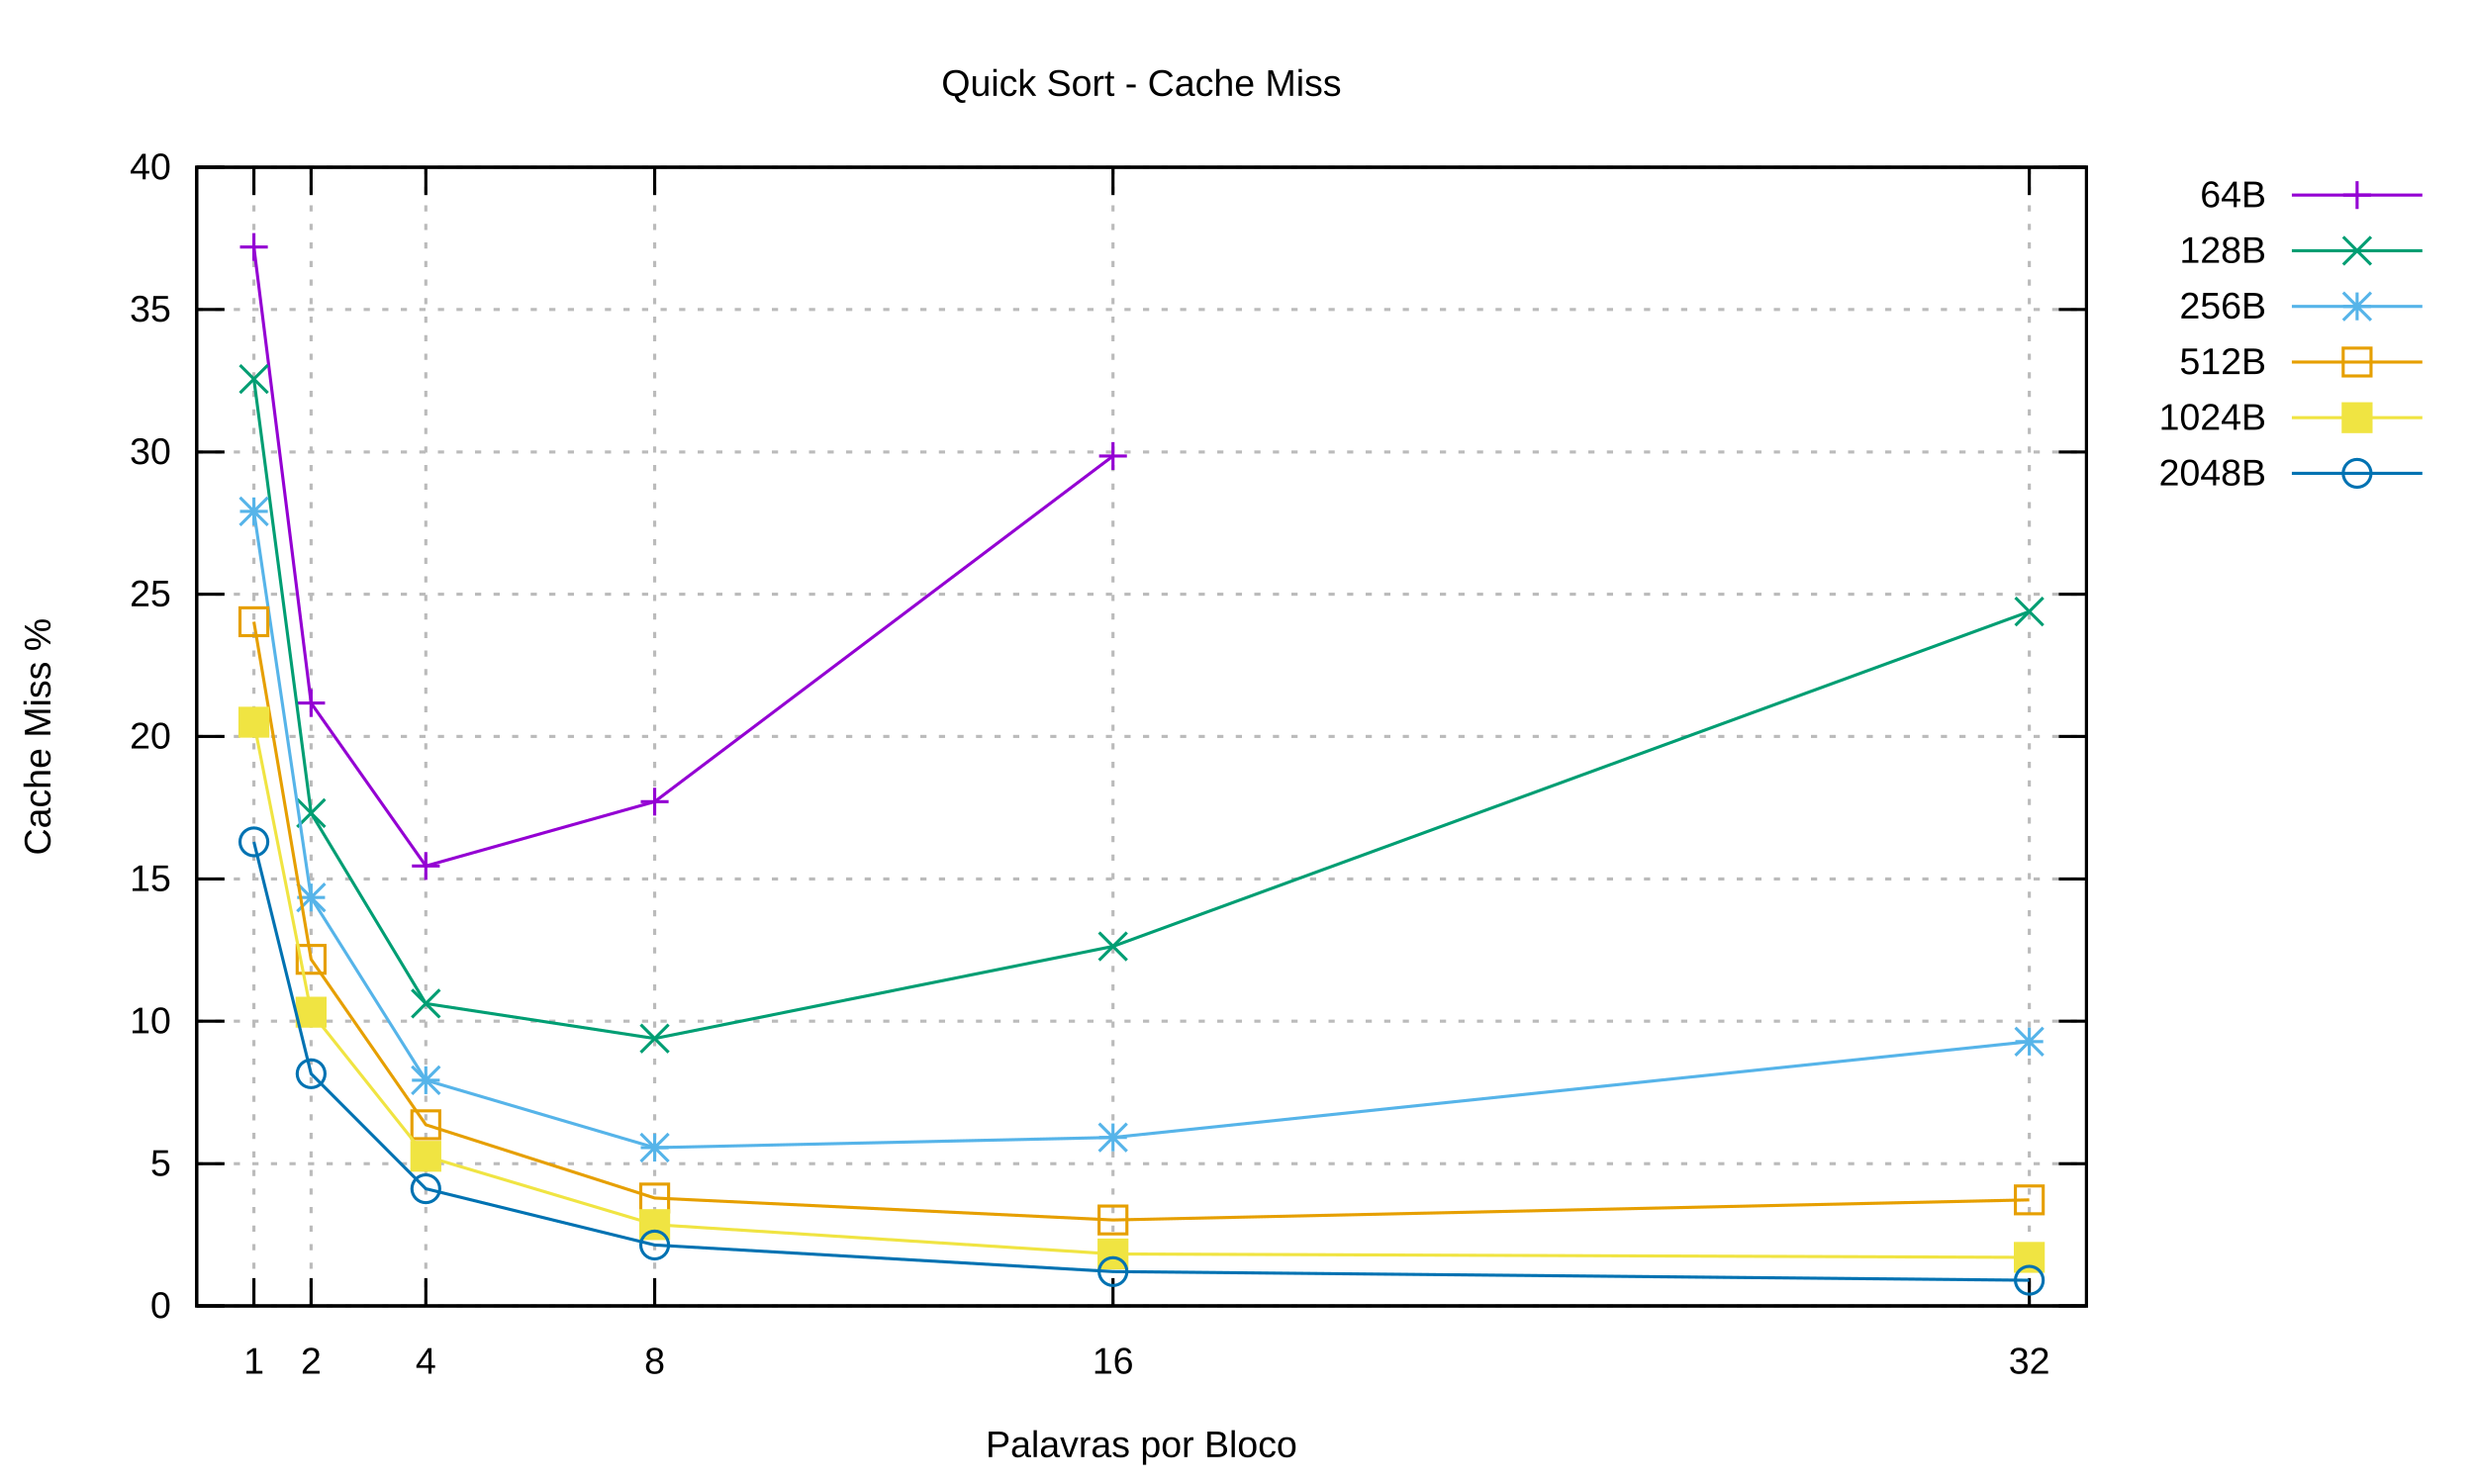
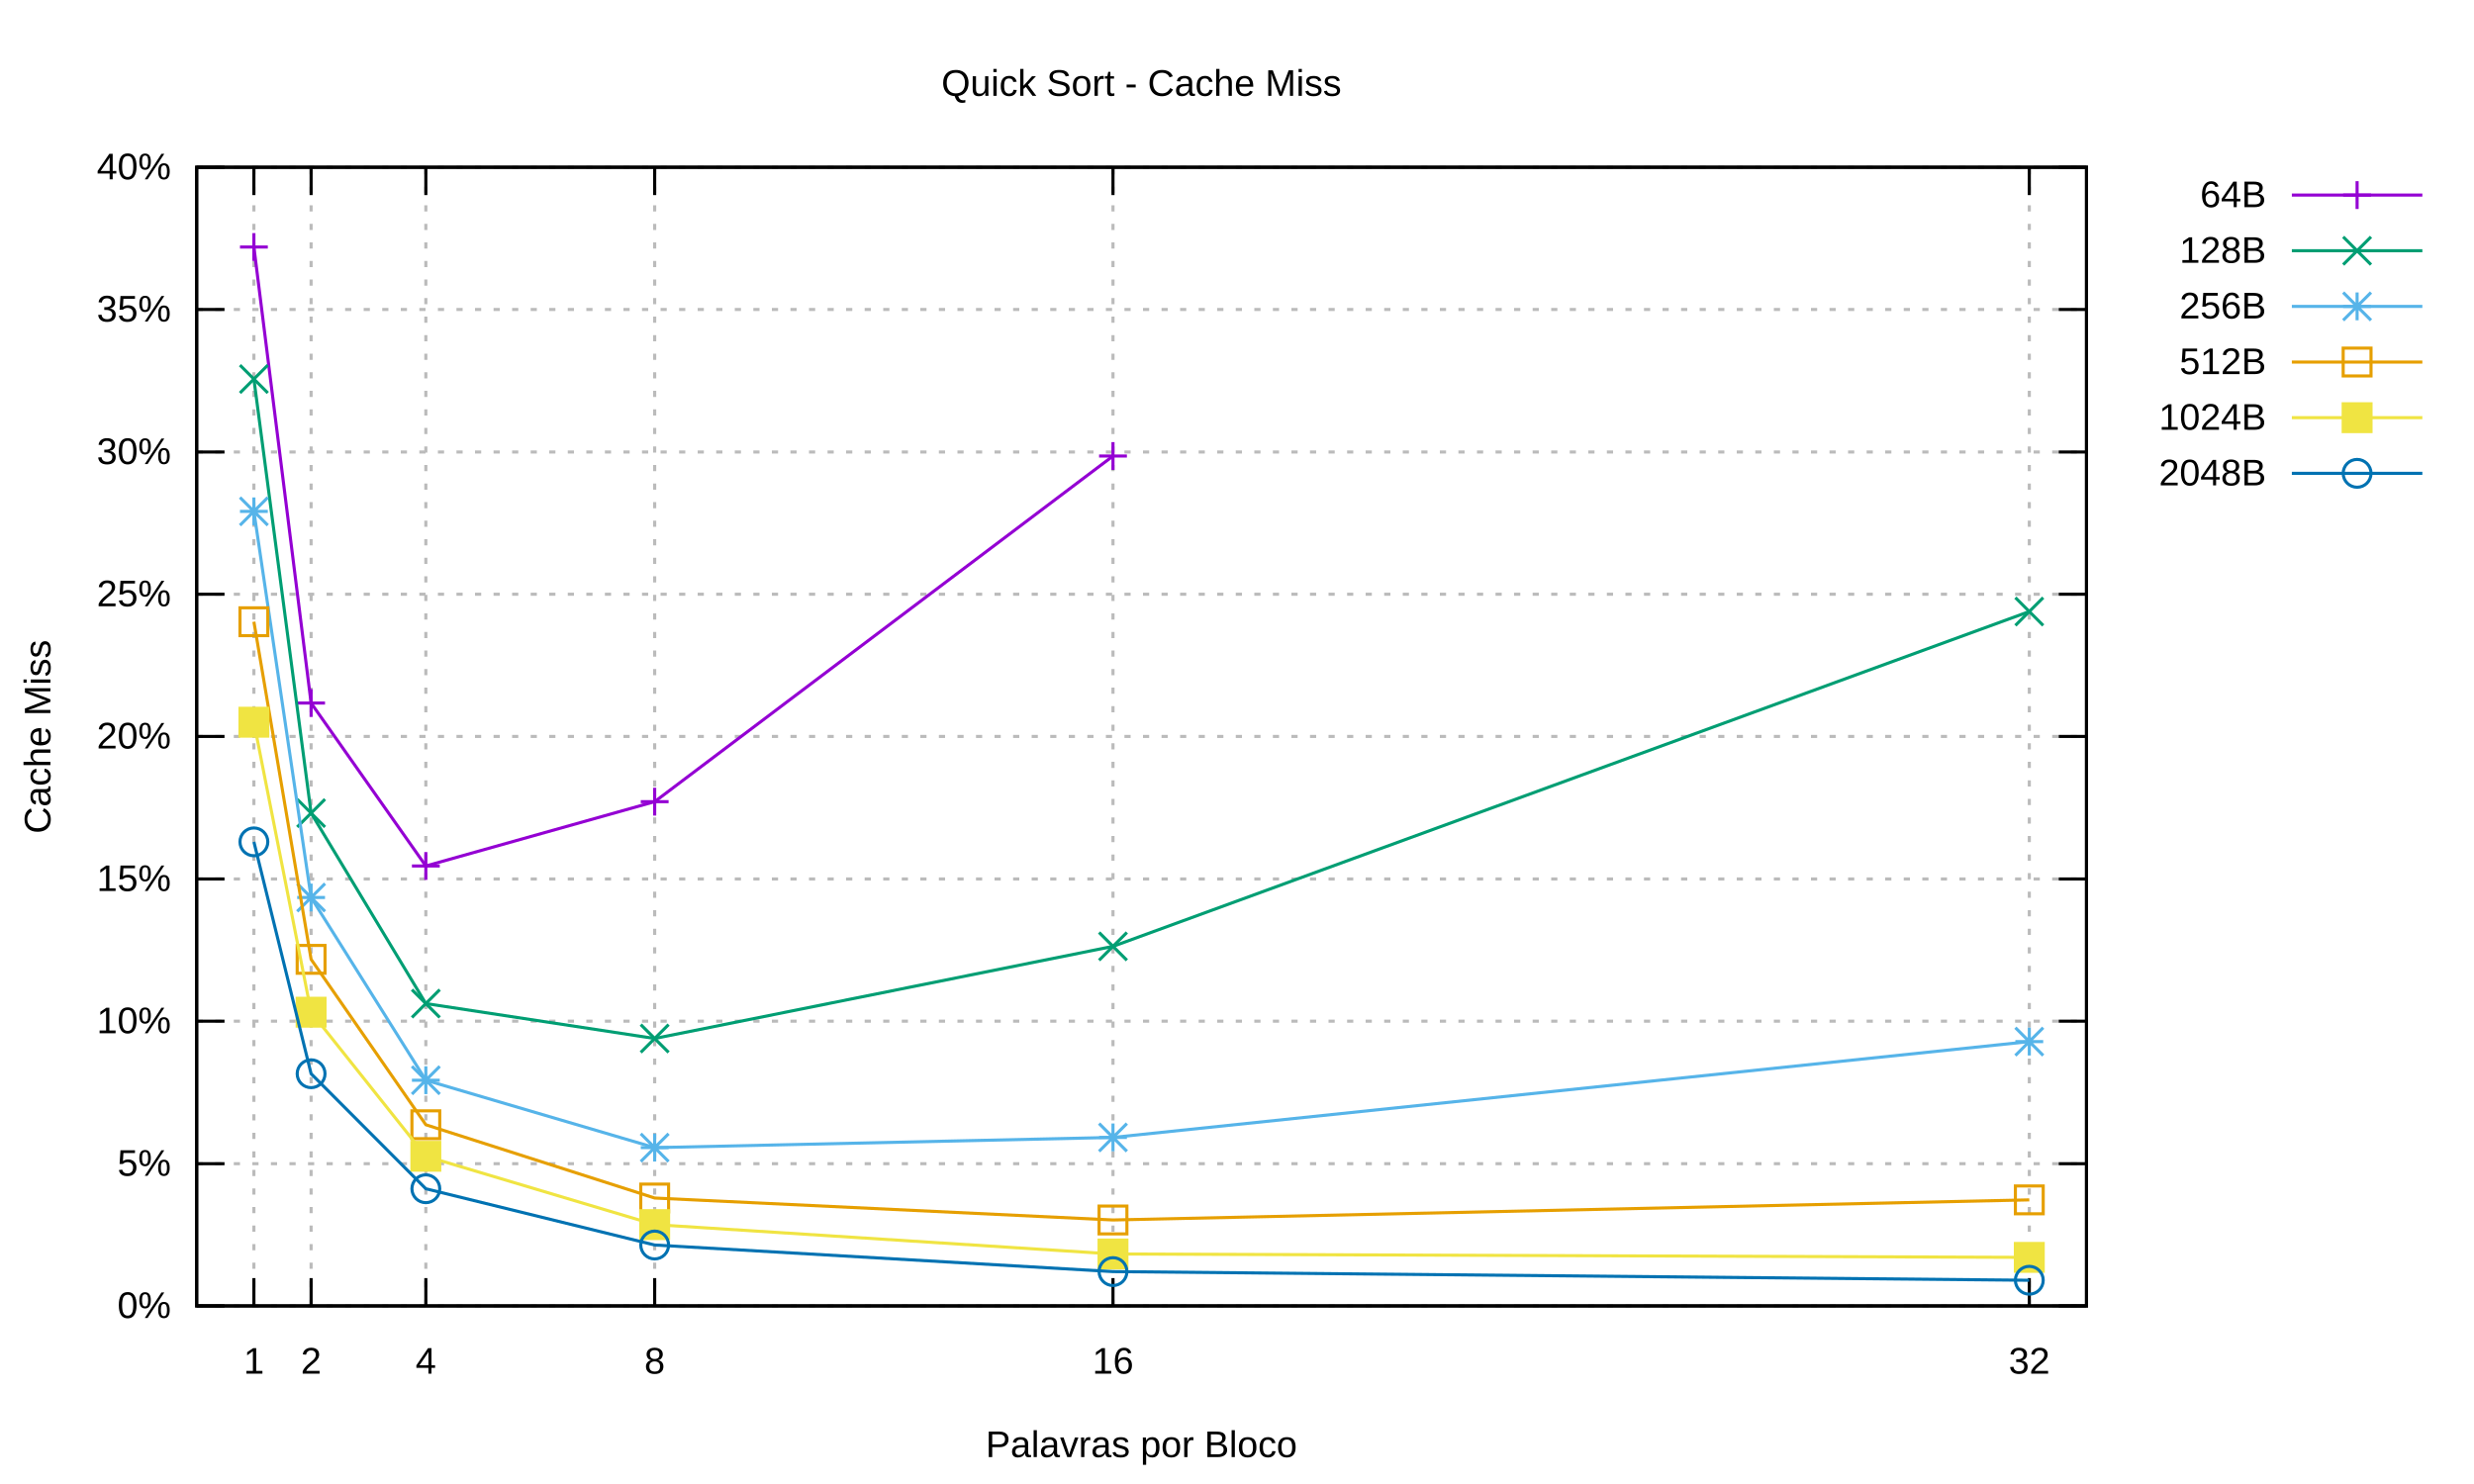
<svg xmlns="http://www.w3.org/2000/svg" xmlns:xlink="http://www.w3.org/1999/xlink" width="800" height="480" viewBox="0 0 800 480">
  <g id="gnuplot_canvas">
    <rect x="0" y="0" width="800" height="480" fill="none" />
    <defs>
      <circle id="gpDot" r="0.5" stroke-width="0.5" stroke="currentColor" />
      <path id="gpPt0" stroke-width="0.222" stroke="currentColor" d="M-1,0 h2 M0,-1 v2" />
      <path id="gpPt1" stroke-width="0.222" stroke="currentColor" d="M-1,-1 L1,1 M1,-1 L-1,1" />
      <path id="gpPt2" stroke-width="0.222" stroke="currentColor" d="M-1,0 L1,0 M0,-1 L0,1 M-1,-1 L1,1 M-1,1 L1,-1" />
      <rect id="gpPt3" stroke-width="0.222" stroke="currentColor" x="-1" y="-1" width="2" height="2" />
      <rect id="gpPt4" stroke-width="0.222" stroke="currentColor" fill="currentColor" x="-1" y="-1" width="2" height="2" />
      <circle id="gpPt5" stroke-width="0.222" stroke="currentColor" cx="0" cy="0" r="1" />
      <use xlink:href="#gpPt5" id="gpPt6" fill="currentColor" stroke="none" />
      <path id="gpPt7" stroke-width="0.222" stroke="currentColor" d="M0,-1.33 L-1.33,0.67 L1.33,0.67 z" />
      <use xlink:href="#gpPt7" id="gpPt8" fill="currentColor" stroke="none" />
      <use xlink:href="#gpPt7" id="gpPt9" stroke="currentColor" transform="rotate(180)" />
      <use xlink:href="#gpPt9" id="gpPt10" fill="currentColor" stroke="none" />
      <use xlink:href="#gpPt3" id="gpPt11" stroke="currentColor" transform="rotate(45)" />
      <use xlink:href="#gpPt11" id="gpPt12" fill="currentColor" stroke="none" />
      <path id="gpPt13" stroke-width="0.222" stroke="currentColor" d="M0,1.330 L1.265,0.411 L0.782,-1.067 L-0.782,-1.076 L-1.265,0.411 z" />
      <use xlink:href="#gpPt13" id="gpPt14" fill="currentColor" stroke="none" />
      <filter id="textbox" filterUnits="objectBoundingBox" x="0" y="0" height="1" width="1">
        <feFlood flood-color="white" flood-opacity="1" result="bgnd" />
        <feComposite in="SourceGraphic" in2="bgnd" operator="atop" />
      </filter>
      <filter id="greybox" filterUnits="objectBoundingBox" x="0" y="0" height="1" width="1">
        <feFlood flood-color="lightgrey" flood-opacity="1" result="grey" />
        <feComposite in="SourceGraphic" in2="grey" operator="atop" />
      </filter>
    </defs>
    <g fill="none" color="white" stroke="black" stroke-width="1.00" stroke-linecap="butt" stroke-linejoin="miter">
</g>
    <g fill="none" color="black" stroke="currentColor" stroke-width="1.00" stroke-linecap="butt" stroke-linejoin="miter">
</g>
    <g fill="none" color="gray" stroke="currentColor" stroke-width="1.00" stroke-linecap="butt" stroke-linejoin="miter">
      <path stroke="rgb(187, 187, 187)" stroke-dasharray="2,4" class="gridline" d="M63.6,422.4 L674.7,422.4  " />
    </g>
    <g fill="none" color="black" stroke="currentColor" stroke-width="1.00" stroke-linecap="butt" stroke-linejoin="miter">
      <path stroke="black" d="M63.6,422.4 L72.6,422.4 M674.7,422.4 L665.7,422.4  " />
      <g transform="translate(55.3,426.3)" stroke="none" fill="black" font-family="Arial" font-size="12.00" text-anchor="end">
        <text>
-           <tspan font-family="Arial"> 0</tspan>
+           <tspan font-family="Arial">0%</tspan>
        </text>
      </g>
    </g>
    <g fill="none" color="black" stroke="currentColor" stroke-width="1.00" stroke-linecap="butt" stroke-linejoin="miter">
</g>
    <g fill="none" color="gray" stroke="currentColor" stroke-width="1.00" stroke-linecap="butt" stroke-linejoin="miter">
      <path stroke="rgb(187, 187, 187)" stroke-dasharray="2,4" class="gridline" d="M63.6,376.4 L674.7,376.4  " />
    </g>
    <g fill="none" color="black" stroke="currentColor" stroke-width="1.00" stroke-linecap="butt" stroke-linejoin="miter">
      <path stroke="black" d="M63.6,376.4 L72.6,376.4 M674.7,376.4 L665.7,376.4  " />
      <g transform="translate(55.3,380.3)" stroke="none" fill="black" font-family="Arial" font-size="12.00" text-anchor="end">
        <text>
-           <tspan font-family="Arial"> 5</tspan>
+           <tspan font-family="Arial">5%</tspan>
        </text>
      </g>
    </g>
    <g fill="none" color="black" stroke="currentColor" stroke-width="1.00" stroke-linecap="butt" stroke-linejoin="miter">
</g>
    <g fill="none" color="gray" stroke="currentColor" stroke-width="1.00" stroke-linecap="butt" stroke-linejoin="miter">
      <path stroke="rgb(187, 187, 187)" stroke-dasharray="2,4" class="gridline" d="M63.6,330.3 L674.7,330.3  " />
    </g>
    <g fill="none" color="black" stroke="currentColor" stroke-width="1.00" stroke-linecap="butt" stroke-linejoin="miter">
      <path stroke="black" d="M63.6,330.3 L72.6,330.3 M674.7,330.3 L665.7,330.3  " />
      <g transform="translate(55.3,334.2)" stroke="none" fill="black" font-family="Arial" font-size="12.00" text-anchor="end">
        <text>
-           <tspan font-family="Arial"> 10</tspan>
+           <tspan font-family="Arial">10%</tspan>
        </text>
      </g>
    </g>
    <g fill="none" color="black" stroke="currentColor" stroke-width="1.00" stroke-linecap="butt" stroke-linejoin="miter">
</g>
    <g fill="none" color="gray" stroke="currentColor" stroke-width="1.00" stroke-linecap="butt" stroke-linejoin="miter">
      <path stroke="rgb(187, 187, 187)" stroke-dasharray="2,4" class="gridline" d="M63.6,284.3 L674.7,284.3  " />
    </g>
    <g fill="none" color="black" stroke="currentColor" stroke-width="1.00" stroke-linecap="butt" stroke-linejoin="miter">
      <path stroke="black" d="M63.6,284.3 L72.6,284.3 M674.7,284.3 L665.7,284.3  " />
      <g transform="translate(55.3,288.2)" stroke="none" fill="black" font-family="Arial" font-size="12.00" text-anchor="end">
        <text>
-           <tspan font-family="Arial"> 15</tspan>
+           <tspan font-family="Arial">15%</tspan>
        </text>
      </g>
    </g>
    <g fill="none" color="black" stroke="currentColor" stroke-width="1.00" stroke-linecap="butt" stroke-linejoin="miter">
</g>
    <g fill="none" color="gray" stroke="currentColor" stroke-width="1.00" stroke-linecap="butt" stroke-linejoin="miter">
      <path stroke="rgb(187, 187, 187)" stroke-dasharray="2,4" class="gridline" d="M63.6,238.2 L674.7,238.2  " />
    </g>
    <g fill="none" color="black" stroke="currentColor" stroke-width="1.00" stroke-linecap="butt" stroke-linejoin="miter">
      <path stroke="black" d="M63.6,238.2 L72.6,238.2 M674.7,238.2 L665.7,238.2  " />
      <g transform="translate(55.3,242.1)" stroke="none" fill="black" font-family="Arial" font-size="12.00" text-anchor="end">
        <text>
-           <tspan font-family="Arial"> 20</tspan>
+           <tspan font-family="Arial">20%</tspan>
        </text>
      </g>
    </g>
    <g fill="none" color="black" stroke="currentColor" stroke-width="1.00" stroke-linecap="butt" stroke-linejoin="miter">
</g>
    <g fill="none" color="gray" stroke="currentColor" stroke-width="1.00" stroke-linecap="butt" stroke-linejoin="miter">
      <path stroke="rgb(187, 187, 187)" stroke-dasharray="2,4" class="gridline" d="M63.6,192.2 L674.7,192.2  " />
    </g>
    <g fill="none" color="black" stroke="currentColor" stroke-width="1.00" stroke-linecap="butt" stroke-linejoin="miter">
      <path stroke="black" d="M63.6,192.2 L72.6,192.2 M674.7,192.2 L665.7,192.2  " />
      <g transform="translate(55.3,196.1)" stroke="none" fill="black" font-family="Arial" font-size="12.00" text-anchor="end">
        <text>
-           <tspan font-family="Arial"> 25</tspan>
+           <tspan font-family="Arial">25%</tspan>
        </text>
      </g>
    </g>
    <g fill="none" color="black" stroke="currentColor" stroke-width="1.00" stroke-linecap="butt" stroke-linejoin="miter">
</g>
    <g fill="none" color="gray" stroke="currentColor" stroke-width="1.00" stroke-linecap="butt" stroke-linejoin="miter">
      <path stroke="rgb(187, 187, 187)" stroke-dasharray="2,4" class="gridline" d="M63.6,146.2 L674.7,146.2  " />
    </g>
    <g fill="none" color="black" stroke="currentColor" stroke-width="1.00" stroke-linecap="butt" stroke-linejoin="miter">
      <path stroke="black" d="M63.6,146.2 L72.6,146.2 M674.7,146.2 L665.7,146.2  " />
      <g transform="translate(55.3,150.1)" stroke="none" fill="black" font-family="Arial" font-size="12.00" text-anchor="end">
        <text>
-           <tspan font-family="Arial"> 30</tspan>
+           <tspan font-family="Arial">30%</tspan>
        </text>
      </g>
    </g>
    <g fill="none" color="black" stroke="currentColor" stroke-width="1.00" stroke-linecap="butt" stroke-linejoin="miter">
</g>
    <g fill="none" color="gray" stroke="currentColor" stroke-width="1.00" stroke-linecap="butt" stroke-linejoin="miter">
      <path stroke="rgb(187, 187, 187)" stroke-dasharray="2,4" class="gridline" d="M63.6,100.1 L674.7,100.1  " />
    </g>
    <g fill="none" color="black" stroke="currentColor" stroke-width="1.00" stroke-linecap="butt" stroke-linejoin="miter">
      <path stroke="black" d="M63.6,100.1 L72.6,100.1 M674.7,100.1 L665.7,100.1  " />
      <g transform="translate(55.3,104.0)" stroke="none" fill="black" font-family="Arial" font-size="12.00" text-anchor="end">
        <text>
-           <tspan font-family="Arial"> 35</tspan>
+           <tspan font-family="Arial">35%</tspan>
        </text>
      </g>
    </g>
    <g fill="none" color="black" stroke="currentColor" stroke-width="1.00" stroke-linecap="butt" stroke-linejoin="miter">
</g>
    <g fill="none" color="gray" stroke="currentColor" stroke-width="1.00" stroke-linecap="butt" stroke-linejoin="miter">
      <path stroke="rgb(187, 187, 187)" stroke-dasharray="2,4" class="gridline" d="M63.6,54.1 L674.7,54.1  " />
    </g>
    <g fill="none" color="black" stroke="currentColor" stroke-width="1.00" stroke-linecap="butt" stroke-linejoin="miter">
      <path stroke="black" d="M63.6,54.1 L72.6,54.1 M674.7,54.1 L665.7,54.1  " />
      <g transform="translate(55.3,58.0)" stroke="none" fill="black" font-family="Arial" font-size="12.00" text-anchor="end">
        <text>
-           <tspan font-family="Arial"> 40</tspan>
+           <tspan font-family="Arial">40%</tspan>
        </text>
      </g>
    </g>
    <g fill="none" color="black" stroke="currentColor" stroke-width="1.00" stroke-linecap="butt" stroke-linejoin="miter">
</g>
    <g fill="none" color="gray" stroke="currentColor" stroke-width="1.00" stroke-linecap="butt" stroke-linejoin="miter">
      <path stroke="rgb(187, 187, 187)" stroke-dasharray="2,4" class="gridline" d="M82.1,422.4 L82.1,54.1  " />
    </g>
    <g fill="none" color="black" stroke="currentColor" stroke-width="1.00" stroke-linecap="butt" stroke-linejoin="miter">
      <path stroke="black" d="M82.1,422.4 L82.1,413.4 M82.1,54.1 L82.1,63.1  " />
      <g transform="translate(82.1,444.3)" stroke="none" fill="black" font-family="Arial" font-size="12.00" text-anchor="middle">
        <text>
          <tspan font-family="Arial">1</tspan>
        </text>
      </g>
    </g>
    <g fill="none" color="black" stroke="currentColor" stroke-width="1.00" stroke-linecap="butt" stroke-linejoin="miter">
</g>
    <g fill="none" color="gray" stroke="currentColor" stroke-width="1.00" stroke-linecap="butt" stroke-linejoin="miter">
      <path stroke="rgb(187, 187, 187)" stroke-dasharray="2,4" class="gridline" d="M100.6,422.4 L100.6,54.1  " />
    </g>
    <g fill="none" color="black" stroke="currentColor" stroke-width="1.00" stroke-linecap="butt" stroke-linejoin="miter">
      <path stroke="black" d="M100.6,422.4 L100.6,413.4 M100.6,54.1 L100.6,63.1  " />
      <g transform="translate(100.6,444.3)" stroke="none" fill="black" font-family="Arial" font-size="12.00" text-anchor="middle">
        <text>
          <tspan font-family="Arial">2</tspan>
        </text>
      </g>
    </g>
    <g fill="none" color="black" stroke="currentColor" stroke-width="1.00" stroke-linecap="butt" stroke-linejoin="miter">
</g>
    <g fill="none" color="gray" stroke="currentColor" stroke-width="1.00" stroke-linecap="butt" stroke-linejoin="miter">
      <path stroke="rgb(187, 187, 187)" stroke-dasharray="2,4" class="gridline" d="M137.7,422.4 L137.7,54.1  " />
    </g>
    <g fill="none" color="black" stroke="currentColor" stroke-width="1.00" stroke-linecap="butt" stroke-linejoin="miter">
      <path stroke="black" d="M137.7,422.4 L137.7,413.4 M137.7,54.1 L137.7,63.1  " />
      <g transform="translate(137.7,444.3)" stroke="none" fill="black" font-family="Arial" font-size="12.00" text-anchor="middle">
        <text>
          <tspan font-family="Arial">4</tspan>
        </text>
      </g>
    </g>
    <g fill="none" color="black" stroke="currentColor" stroke-width="1.00" stroke-linecap="butt" stroke-linejoin="miter">
</g>
    <g fill="none" color="gray" stroke="currentColor" stroke-width="1.00" stroke-linecap="butt" stroke-linejoin="miter">
      <path stroke="rgb(187, 187, 187)" stroke-dasharray="2,4" class="gridline" d="M211.7,422.4 L211.7,54.1  " />
    </g>
    <g fill="none" color="black" stroke="currentColor" stroke-width="1.00" stroke-linecap="butt" stroke-linejoin="miter">
      <path stroke="black" d="M211.7,422.4 L211.7,413.4 M211.7,54.1 L211.7,63.1  " />
      <g transform="translate(211.7,444.3)" stroke="none" fill="black" font-family="Arial" font-size="12.00" text-anchor="middle">
        <text>
          <tspan font-family="Arial">8</tspan>
        </text>
      </g>
    </g>
    <g fill="none" color="black" stroke="currentColor" stroke-width="1.00" stroke-linecap="butt" stroke-linejoin="miter">
</g>
    <g fill="none" color="gray" stroke="currentColor" stroke-width="1.00" stroke-linecap="butt" stroke-linejoin="miter">
      <path stroke="rgb(187, 187, 187)" stroke-dasharray="2,4" class="gridline" d="M359.9,422.4 L359.9,54.1  " />
    </g>
    <g fill="none" color="black" stroke="currentColor" stroke-width="1.00" stroke-linecap="butt" stroke-linejoin="miter">
      <path stroke="black" d="M359.9,422.4 L359.9,413.4 M359.9,54.1 L359.9,63.1  " />
      <g transform="translate(359.9,444.3)" stroke="none" fill="black" font-family="Arial" font-size="12.00" text-anchor="middle">
        <text>
          <tspan font-family="Arial">16</tspan>
        </text>
      </g>
    </g>
    <g fill="none" color="black" stroke="currentColor" stroke-width="1.00" stroke-linecap="butt" stroke-linejoin="miter">
</g>
    <g fill="none" color="gray" stroke="currentColor" stroke-width="1.00" stroke-linecap="butt" stroke-linejoin="miter">
      <path stroke="rgb(187, 187, 187)" stroke-dasharray="2,4" class="gridline" d="M656.2,422.4 L656.2,54.1  " />
    </g>
    <g fill="none" color="black" stroke="currentColor" stroke-width="1.00" stroke-linecap="butt" stroke-linejoin="miter">
      <path stroke="black" d="M656.2,422.4 L656.2,413.4 M656.2,54.1 L656.2,63.1  " />
      <g transform="translate(656.2,444.3)" stroke="none" fill="black" font-family="Arial" font-size="12.00" text-anchor="middle">
        <text>
          <tspan font-family="Arial">32</tspan>
        </text>
      </g>
    </g>
    <g fill="none" color="black" stroke="currentColor" stroke-width="1.00" stroke-linecap="butt" stroke-linejoin="miter">
</g>
    <g fill="none" color="black" stroke="currentColor" stroke-width="1.00" stroke-linecap="butt" stroke-linejoin="miter">
      <path stroke="black" d="M63.6,54.1 L63.6,422.4 L674.7,422.4 L674.7,54.1 L63.6,54.1 Z  " />
    </g>
    <g fill="none" color="black" stroke="currentColor" stroke-width="1.00" stroke-linecap="butt" stroke-linejoin="miter">
      <g transform="translate(16.3,238.3) rotate(270)" stroke="none" fill="black" font-family="Arial" font-size="12.00" text-anchor="middle">
        <text>
-           <tspan font-family="Arial">Cache Miss %</tspan>
+           <tspan font-family="Arial">Cache Miss</tspan>
        </text>
      </g>
    </g>
    <g fill="none" color="black" stroke="currentColor" stroke-width="1.00" stroke-linecap="butt" stroke-linejoin="miter">
      <g transform="translate(369.1,471.3)" stroke="none" fill="black" font-family="Arial" font-size="12.00" text-anchor="middle">
        <text>
          <tspan font-family="Arial">Palavras por Bloco</tspan>
        </text>
      </g>
    </g>
    <g fill="none" color="black" stroke="currentColor" stroke-width="1.00" stroke-linecap="butt" stroke-linejoin="miter">
      <g transform="translate(369.1,31.0)" stroke="none" fill="black" font-family="Arial" font-size="12.00" text-anchor="middle">
        <text>
          <tspan font-family="Arial">Quick Sort - Cache Miss</tspan>
        </text>
      </g>
    </g>
    <g id="gnuplot_plot_1">
      <g fill="none" color="black" stroke="currentColor" stroke-width="1.00" stroke-linecap="butt" stroke-linejoin="miter">
        <g transform="translate(732.8,67.0)" stroke="none" fill="black" font-family="Arial" font-size="12.00" text-anchor="end">
          <text>
            <tspan font-family="Arial">64B</tspan>
          </text>
        </g>
      </g>
      <g fill="none" color="black" stroke="currentColor" stroke-width="1.00" stroke-linecap="butt" stroke-linejoin="miter">
        <path stroke="rgb(148,   0, 211)" d="M741.1,63.1 L783.3,63.1 M82.1,79.9 L100.6,227.4 L137.7,280.1 L211.7,259.3 L359.9,147.5  " />
        <use xlink:href="#gpPt0" transform="translate(82.1,79.9) scale(4.50)" color="rgb(148,   0, 211)" />
        <use xlink:href="#gpPt0" transform="translate(100.6,227.4) scale(4.50)" color="rgb(148,   0, 211)" />
        <use xlink:href="#gpPt0" transform="translate(137.7,280.1) scale(4.50)" color="rgb(148,   0, 211)" />
        <use xlink:href="#gpPt0" transform="translate(211.7,259.3) scale(4.50)" color="rgb(148,   0, 211)" />
        <use xlink:href="#gpPt0" transform="translate(359.9,147.5) scale(4.50)" color="rgb(148,   0, 211)" />
        <use xlink:href="#gpPt0" transform="translate(762.2,63.1) scale(4.50)" color="rgb(148,   0, 211)" />
      </g>
    </g>
    <g id="gnuplot_plot_2">
      <g fill="none" color="black" stroke="currentColor" stroke-width="1.00" stroke-linecap="butt" stroke-linejoin="miter">
        <g transform="translate(732.8,85.0)" stroke="none" fill="black" font-family="Arial" font-size="12.00" text-anchor="end">
          <text>
            <tspan font-family="Arial">128B</tspan>
          </text>
        </g>
      </g>
      <g fill="none" color="black" stroke="currentColor" stroke-width="1.00" stroke-linecap="butt" stroke-linejoin="miter">
        <path stroke="rgb(  0, 158, 115)" d="M741.1,81.1 L783.3,81.1 M82.1,122.6 L100.6,263.0 L137.7,324.6 L211.7,335.9 L359.9,306.1 L656.2,197.8    " />
        <use xlink:href="#gpPt1" transform="translate(82.1,122.6) scale(4.50)" color="rgb(  0, 158, 115)" />
        <use xlink:href="#gpPt1" transform="translate(100.6,263.0) scale(4.50)" color="rgb(  0, 158, 115)" />
        <use xlink:href="#gpPt1" transform="translate(137.7,324.6) scale(4.50)" color="rgb(  0, 158, 115)" />
        <use xlink:href="#gpPt1" transform="translate(211.7,335.9) scale(4.50)" color="rgb(  0, 158, 115)" />
        <use xlink:href="#gpPt1" transform="translate(359.9,306.1) scale(4.50)" color="rgb(  0, 158, 115)" />
        <use xlink:href="#gpPt1" transform="translate(656.2,197.8) scale(4.50)" color="rgb(  0, 158, 115)" />
        <use xlink:href="#gpPt1" transform="translate(762.2,81.1) scale(4.50)" color="rgb(  0, 158, 115)" />
      </g>
    </g>
    <g id="gnuplot_plot_3">
      <g fill="none" color="black" stroke="currentColor" stroke-width="1.00" stroke-linecap="butt" stroke-linejoin="miter">
        <g transform="translate(732.8,103.0)" stroke="none" fill="black" font-family="Arial" font-size="12.00" text-anchor="end">
          <text>
            <tspan font-family="Arial">256B</tspan>
          </text>
        </g>
      </g>
      <g fill="none" color="black" stroke="currentColor" stroke-width="1.00" stroke-linecap="butt" stroke-linejoin="miter">
        <path stroke="rgb( 86, 180, 233)" d="M741.1,99.1 L783.3,99.1 M82.1,165.4 L100.6,290.3 L137.7,349.4 L211.7,371.2 L359.9,367.9 L656.2,336.9    " />
        <use xlink:href="#gpPt2" transform="translate(82.1,165.4) scale(4.50)" color="rgb( 86, 180, 233)" />
        <use xlink:href="#gpPt2" transform="translate(100.6,290.3) scale(4.50)" color="rgb( 86, 180, 233)" />
        <use xlink:href="#gpPt2" transform="translate(137.7,349.4) scale(4.50)" color="rgb( 86, 180, 233)" />
        <use xlink:href="#gpPt2" transform="translate(211.7,371.2) scale(4.50)" color="rgb( 86, 180, 233)" />
        <use xlink:href="#gpPt2" transform="translate(359.9,367.9) scale(4.50)" color="rgb( 86, 180, 233)" />
        <use xlink:href="#gpPt2" transform="translate(656.2,336.9) scale(4.50)" color="rgb( 86, 180, 233)" />
        <use xlink:href="#gpPt2" transform="translate(762.2,99.1) scale(4.50)" color="rgb( 86, 180, 233)" />
      </g>
    </g>
    <g id="gnuplot_plot_4">
      <g fill="none" color="black" stroke="currentColor" stroke-width="1.00" stroke-linecap="butt" stroke-linejoin="miter">
        <g transform="translate(732.8,121.0)" stroke="none" fill="black" font-family="Arial" font-size="12.00" text-anchor="end">
          <text>
            <tspan font-family="Arial">512B</tspan>
          </text>
        </g>
      </g>
      <g fill="none" color="black" stroke="currentColor" stroke-width="1.00" stroke-linecap="butt" stroke-linejoin="miter">
        <path stroke="rgb(230, 159,   0)" d="M741.1,117.1 L783.3,117.1 M82.1,201.1 L100.6,310.3 L137.7,363.8 L211.7,387.5 L359.9,394.6 L656.2,388.1    " />
        <use xlink:href="#gpPt3" transform="translate(82.1,201.1) scale(4.50)" color="rgb(230, 159,   0)" />
        <use xlink:href="#gpPt3" transform="translate(100.6,310.3) scale(4.50)" color="rgb(230, 159,   0)" />
        <use xlink:href="#gpPt3" transform="translate(137.7,363.8) scale(4.50)" color="rgb(230, 159,   0)" />
        <use xlink:href="#gpPt3" transform="translate(211.7,387.5) scale(4.50)" color="rgb(230, 159,   0)" />
        <use xlink:href="#gpPt3" transform="translate(359.9,394.6) scale(4.50)" color="rgb(230, 159,   0)" />
        <use xlink:href="#gpPt3" transform="translate(656.2,388.1) scale(4.50)" color="rgb(230, 159,   0)" />
        <use xlink:href="#gpPt3" transform="translate(762.2,117.1) scale(4.50)" color="rgb(230, 159,   0)" />
      </g>
    </g>
    <g id="gnuplot_plot_5">
      <g fill="none" color="black" stroke="currentColor" stroke-width="1.00" stroke-linecap="butt" stroke-linejoin="miter">
        <g transform="translate(732.8,139.0)" stroke="none" fill="black" font-family="Arial" font-size="12.00" text-anchor="end">
          <text>
            <tspan font-family="Arial">1024B</tspan>
          </text>
        </g>
      </g>
      <g fill="none" color="black" stroke="currentColor" stroke-width="1.00" stroke-linecap="butt" stroke-linejoin="miter">
        <path stroke="rgb(240, 228,  66)" d="M741.1,135.1 L783.3,135.1 M82.1,233.6 L100.6,327.4 L137.7,374.0 L211.7,396.1 L359.9,405.6 L656.2,406.7    " />
        <use xlink:href="#gpPt4" transform="translate(82.1,233.6) scale(4.50)" color="rgb(240, 228,  66)" />
        <use xlink:href="#gpPt4" transform="translate(100.6,327.4) scale(4.50)" color="rgb(240, 228,  66)" />
        <use xlink:href="#gpPt4" transform="translate(137.7,374.0) scale(4.50)" color="rgb(240, 228,  66)" />
        <use xlink:href="#gpPt4" transform="translate(211.7,396.1) scale(4.50)" color="rgb(240, 228,  66)" />
        <use xlink:href="#gpPt4" transform="translate(359.9,405.6) scale(4.50)" color="rgb(240, 228,  66)" />
        <use xlink:href="#gpPt4" transform="translate(656.2,406.7) scale(4.50)" color="rgb(240, 228,  66)" />
        <use xlink:href="#gpPt4" transform="translate(762.2,135.1) scale(4.50)" color="rgb(240, 228,  66)" />
      </g>
    </g>
    <g id="gnuplot_plot_6">
      <g fill="none" color="black" stroke="currentColor" stroke-width="1.00" stroke-linecap="butt" stroke-linejoin="miter">
        <g transform="translate(732.8,157.0)" stroke="none" fill="black" font-family="Arial" font-size="12.00" text-anchor="end">
          <text>
            <tspan font-family="Arial">2048B</tspan>
          </text>
        </g>
      </g>
      <g fill="none" color="black" stroke="currentColor" stroke-width="1.00" stroke-linecap="butt" stroke-linejoin="miter">
        <path stroke="rgb(  0, 114, 178)" d="M741.1,153.1 L783.3,153.1 M82.1,272.3 L100.6,347.3 L137.7,384.5 L211.7,402.7 L359.9,411.3 L656.2,414.1    " />
        <use xlink:href="#gpPt5" transform="translate(82.1,272.3) scale(4.50)" color="rgb(  0, 114, 178)" />
        <use xlink:href="#gpPt5" transform="translate(100.6,347.3) scale(4.50)" color="rgb(  0, 114, 178)" />
        <use xlink:href="#gpPt5" transform="translate(137.7,384.5) scale(4.50)" color="rgb(  0, 114, 178)" />
        <use xlink:href="#gpPt5" transform="translate(211.7,402.7) scale(4.50)" color="rgb(  0, 114, 178)" />
        <use xlink:href="#gpPt5" transform="translate(359.9,411.3) scale(4.50)" color="rgb(  0, 114, 178)" />
        <use xlink:href="#gpPt5" transform="translate(656.2,414.1) scale(4.50)" color="rgb(  0, 114, 178)" />
        <use xlink:href="#gpPt5" transform="translate(762.2,153.1) scale(4.50)" color="rgb(  0, 114, 178)" />
      </g>
    </g>
    <g fill="none" color="white" stroke="rgb(  0, 114, 178)" stroke-width="2.00" stroke-linecap="butt" stroke-linejoin="miter">
</g>
    <g fill="none" color="black" stroke="currentColor" stroke-width="2.00" stroke-linecap="butt" stroke-linejoin="miter">
</g>
    <g fill="none" color="black" stroke="black" stroke-width="1.00" stroke-linecap="butt" stroke-linejoin="miter">
</g>
    <g fill="none" color="black" stroke="currentColor" stroke-width="1.00" stroke-linecap="butt" stroke-linejoin="miter">
      <path stroke="black" d="M63.6,54.1 L63.6,422.4 L674.7,422.4 L674.7,54.1 L63.6,54.1 Z  " />
    </g>
    <g fill="none" color="black" stroke="currentColor" stroke-width="1.00" stroke-linecap="butt" stroke-linejoin="miter">
</g>
  </g>
</svg>
